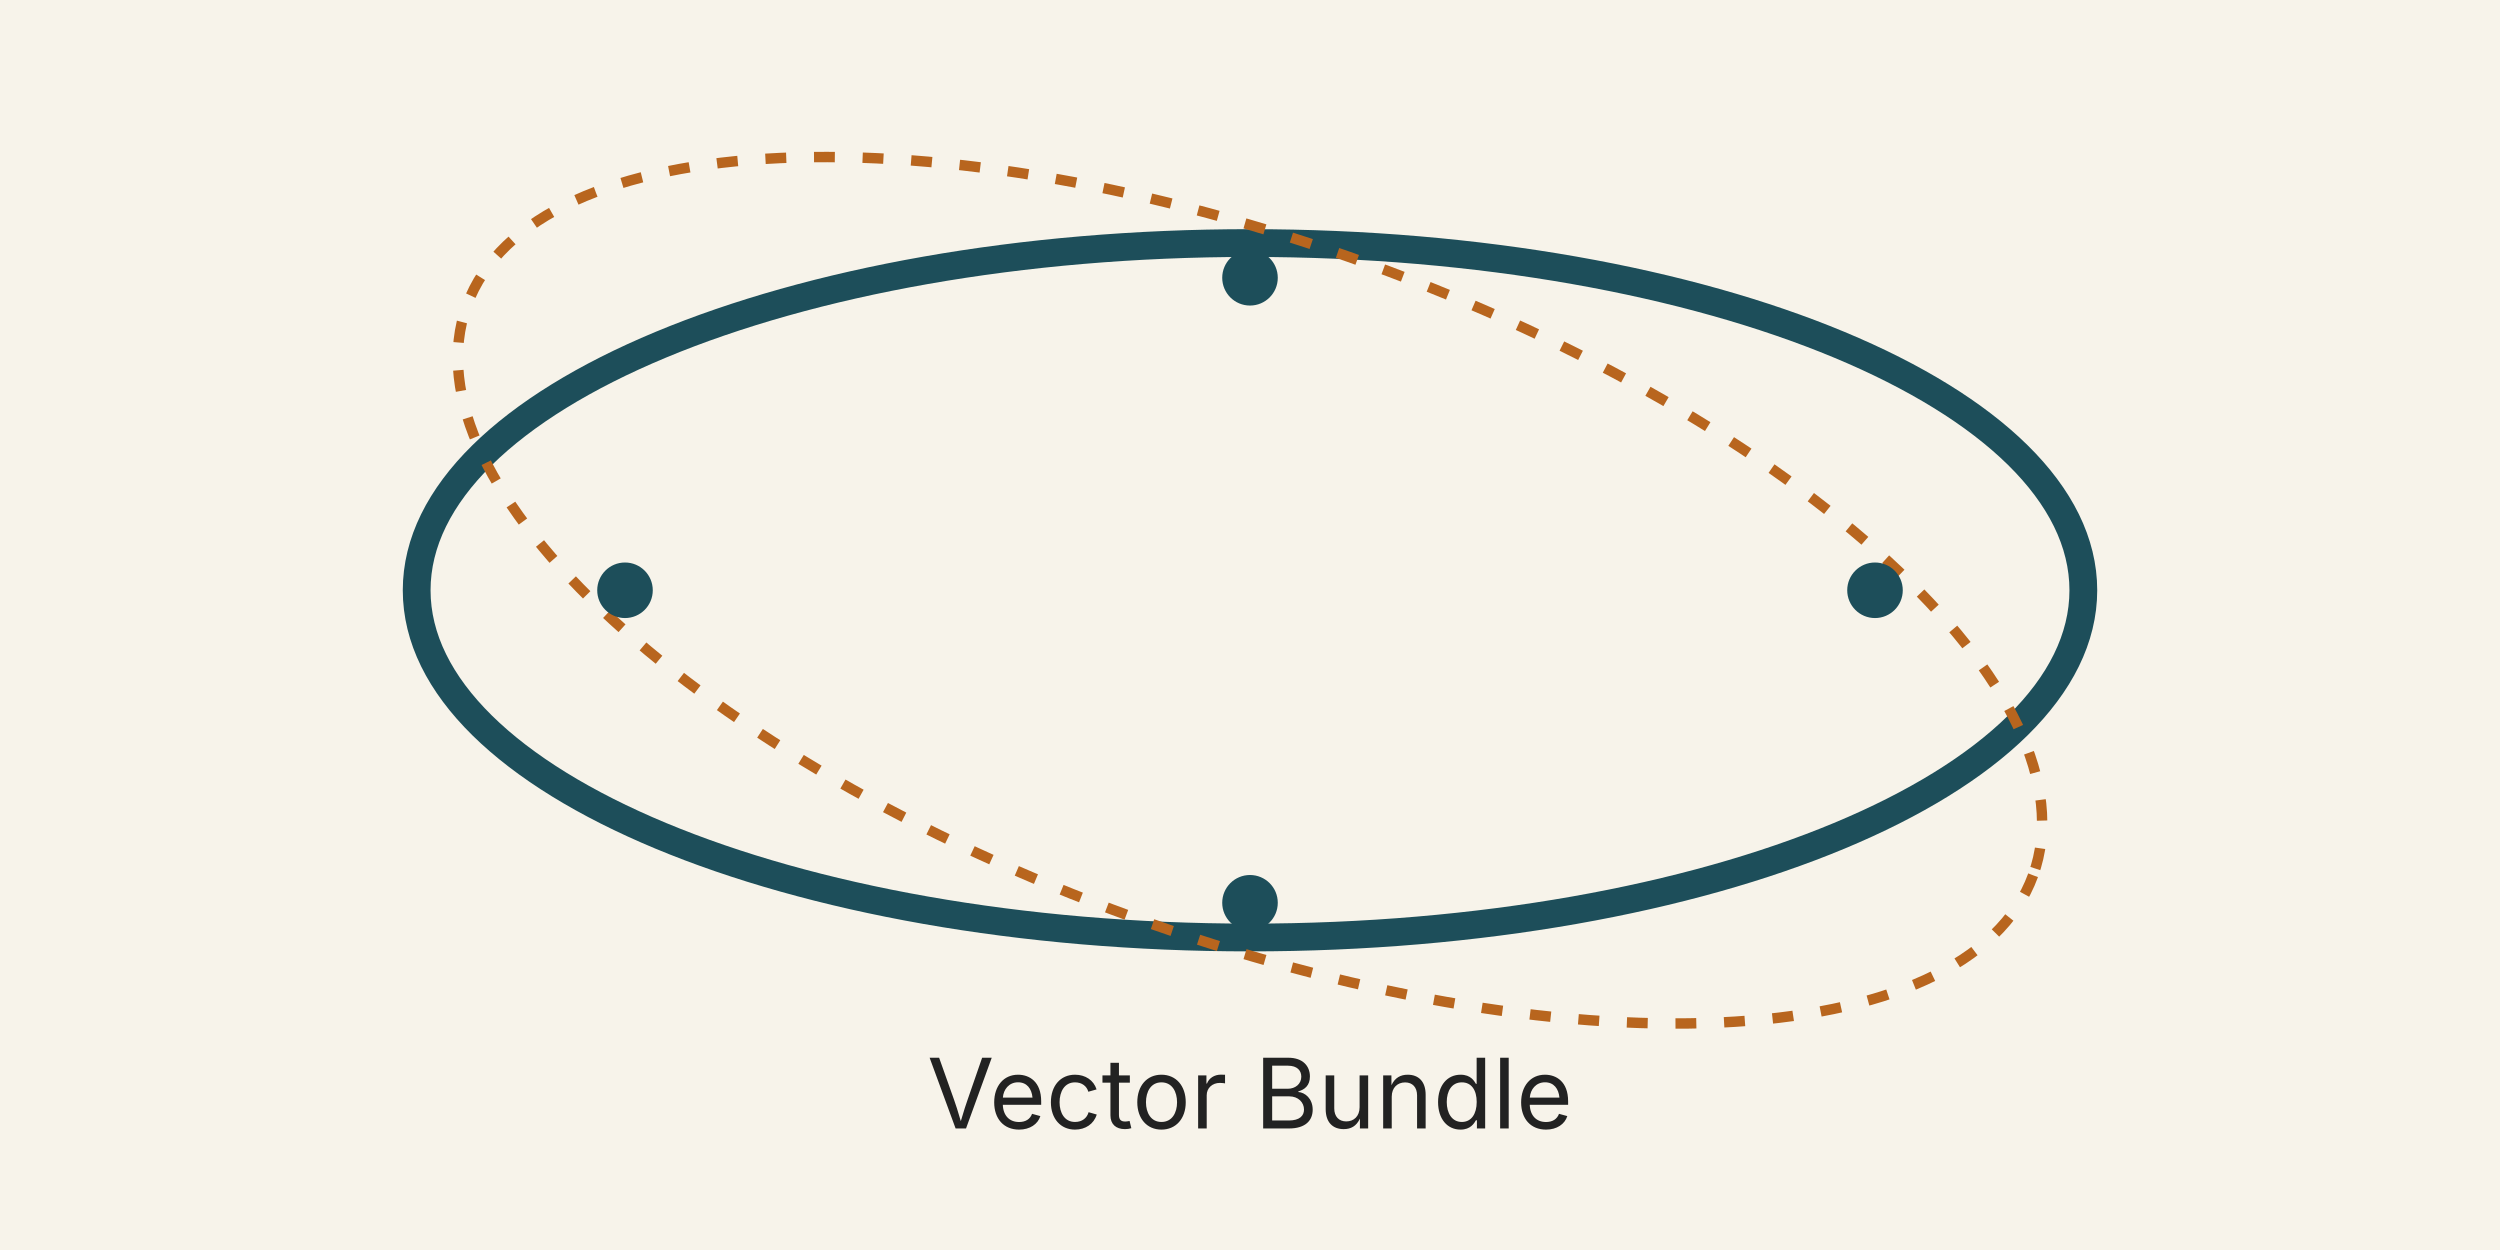
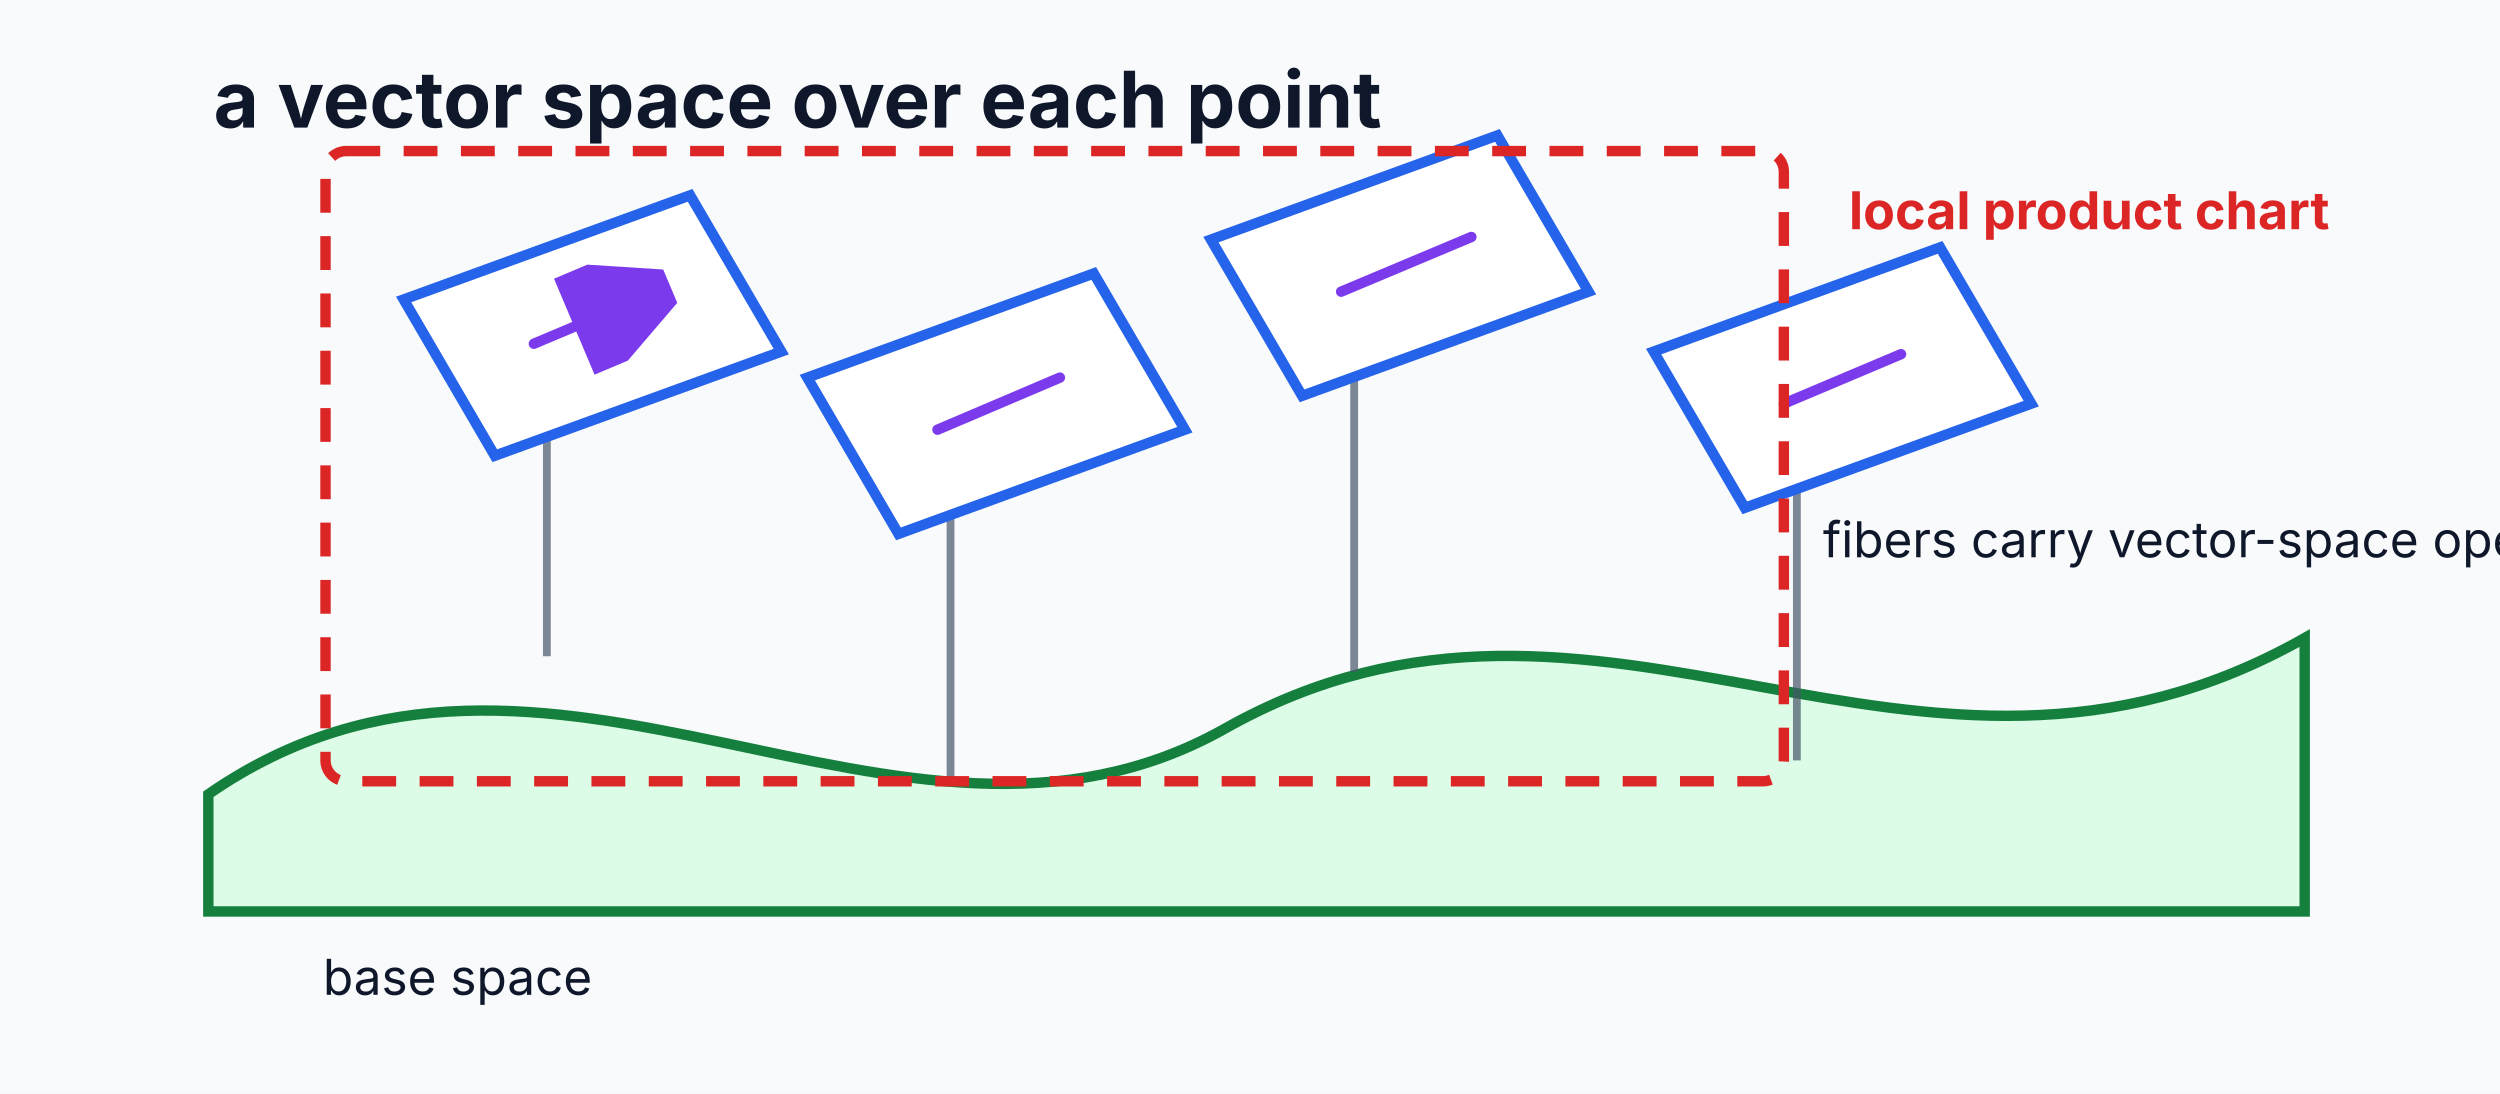
- <svg xmlns="http://www.w3.org/2000/svg" viewBox="0 0 720 360" role="img" aria-labelledby="title desc">
-   <rect width="720" height="360" fill="#f7f3ea" />
-   <ellipse cx="360" cy="170" rx="240" ry="100" fill="none" stroke="#1d4e5a" stroke-width="8" />
-   <ellipse cx="360" cy="170" rx="240" ry="100" fill="none" stroke="#b8651e" stroke-width="3" stroke-dasharray="6 8" transform="rotate(20 360 170)" />
-   <g fill="#1d4e5a">
-     <circle cx="180" cy="170" r="8" />
-     <circle cx="540" cy="170" r="8" />
-     <circle cx="360" cy="80" r="8" />
-     <circle cx="360" cy="260" r="8" />
+ <svg xmlns="http://www.w3.org/2000/svg" viewBox="0 0 960 420" role="img" aria-labelledby="title desc">
+   <rect width="960" height="420" fill="#f8fafc" />
+   <path d="M80 305 C210 215 345 350 470 280 C615 198 735 330 885 245 L885 350 L80 350 Z" fill="#dcfce7" stroke="#15803d" stroke-width="4" />
+   <g stroke="#475569" stroke-width="3" opacity="0.7">
+     <path d="M210 252 V105" />
+     <path d="M365 300 V135" />
+     <path d="M520 258 V82" />
+     <path d="M690 292 V125" />
  </g>
-   <text x="360" y="325" text-anchor="middle" font-family="Inter, Arial, sans-serif" font-size="28" fill="#222">Vector Bundle</text>
+   <g fill="#ffffff" stroke="#2563eb" stroke-width="4">
+     <path d="M155 115 L265 75 L300 135 L190 175 Z" />
+     <path d="M310 145 L420 105 L455 165 L345 205 Z" />
+     <path d="M465 92 L575 52 L610 112 L500 152 Z" />
+     <path d="M635 135 L745 95 L780 155 L670 195 Z" />
+   </g>
+   <g stroke="#7c3aed" stroke-width="4" marker-end="url(#vb-arrow)" fill="none" stroke-linecap="round">
+     <defs>
+       <marker id="vb-arrow" markerWidth="10" markerHeight="10" refX="8" refY="5" orient="auto">
+         <path d="M1 1 L9 5 L1 9 Z" fill="#7c3aed" />
+       </marker>
+     </defs>
+     <path d="M205 132 L250 113" />
+     <path d="M360 165 L407 145" />
+     <path d="M515 112 L565 91" />
+     <path d="M685 155 L730 136" />
+   </g>
+   <rect x="125" y="58" width="560" height="242" rx="8" fill="none" stroke="#dc2626" stroke-width="4" stroke-dasharray="13 9" />
+   <g font-family="Inter, Arial, sans-serif" fill="#0f172a">
+     <text x="82" y="49" font-size="30" font-weight="700">a vector space over each point</text>
+     <text x="710" y="88" font-size="20" font-weight="700" fill="#dc2626">local product chart</text>
+     <text x="124" y="382" font-size="19">base space</text>
+     <text x="700" y="214" font-size="19">fibers carry vector-space operations</text>
+   </g>
</svg>
